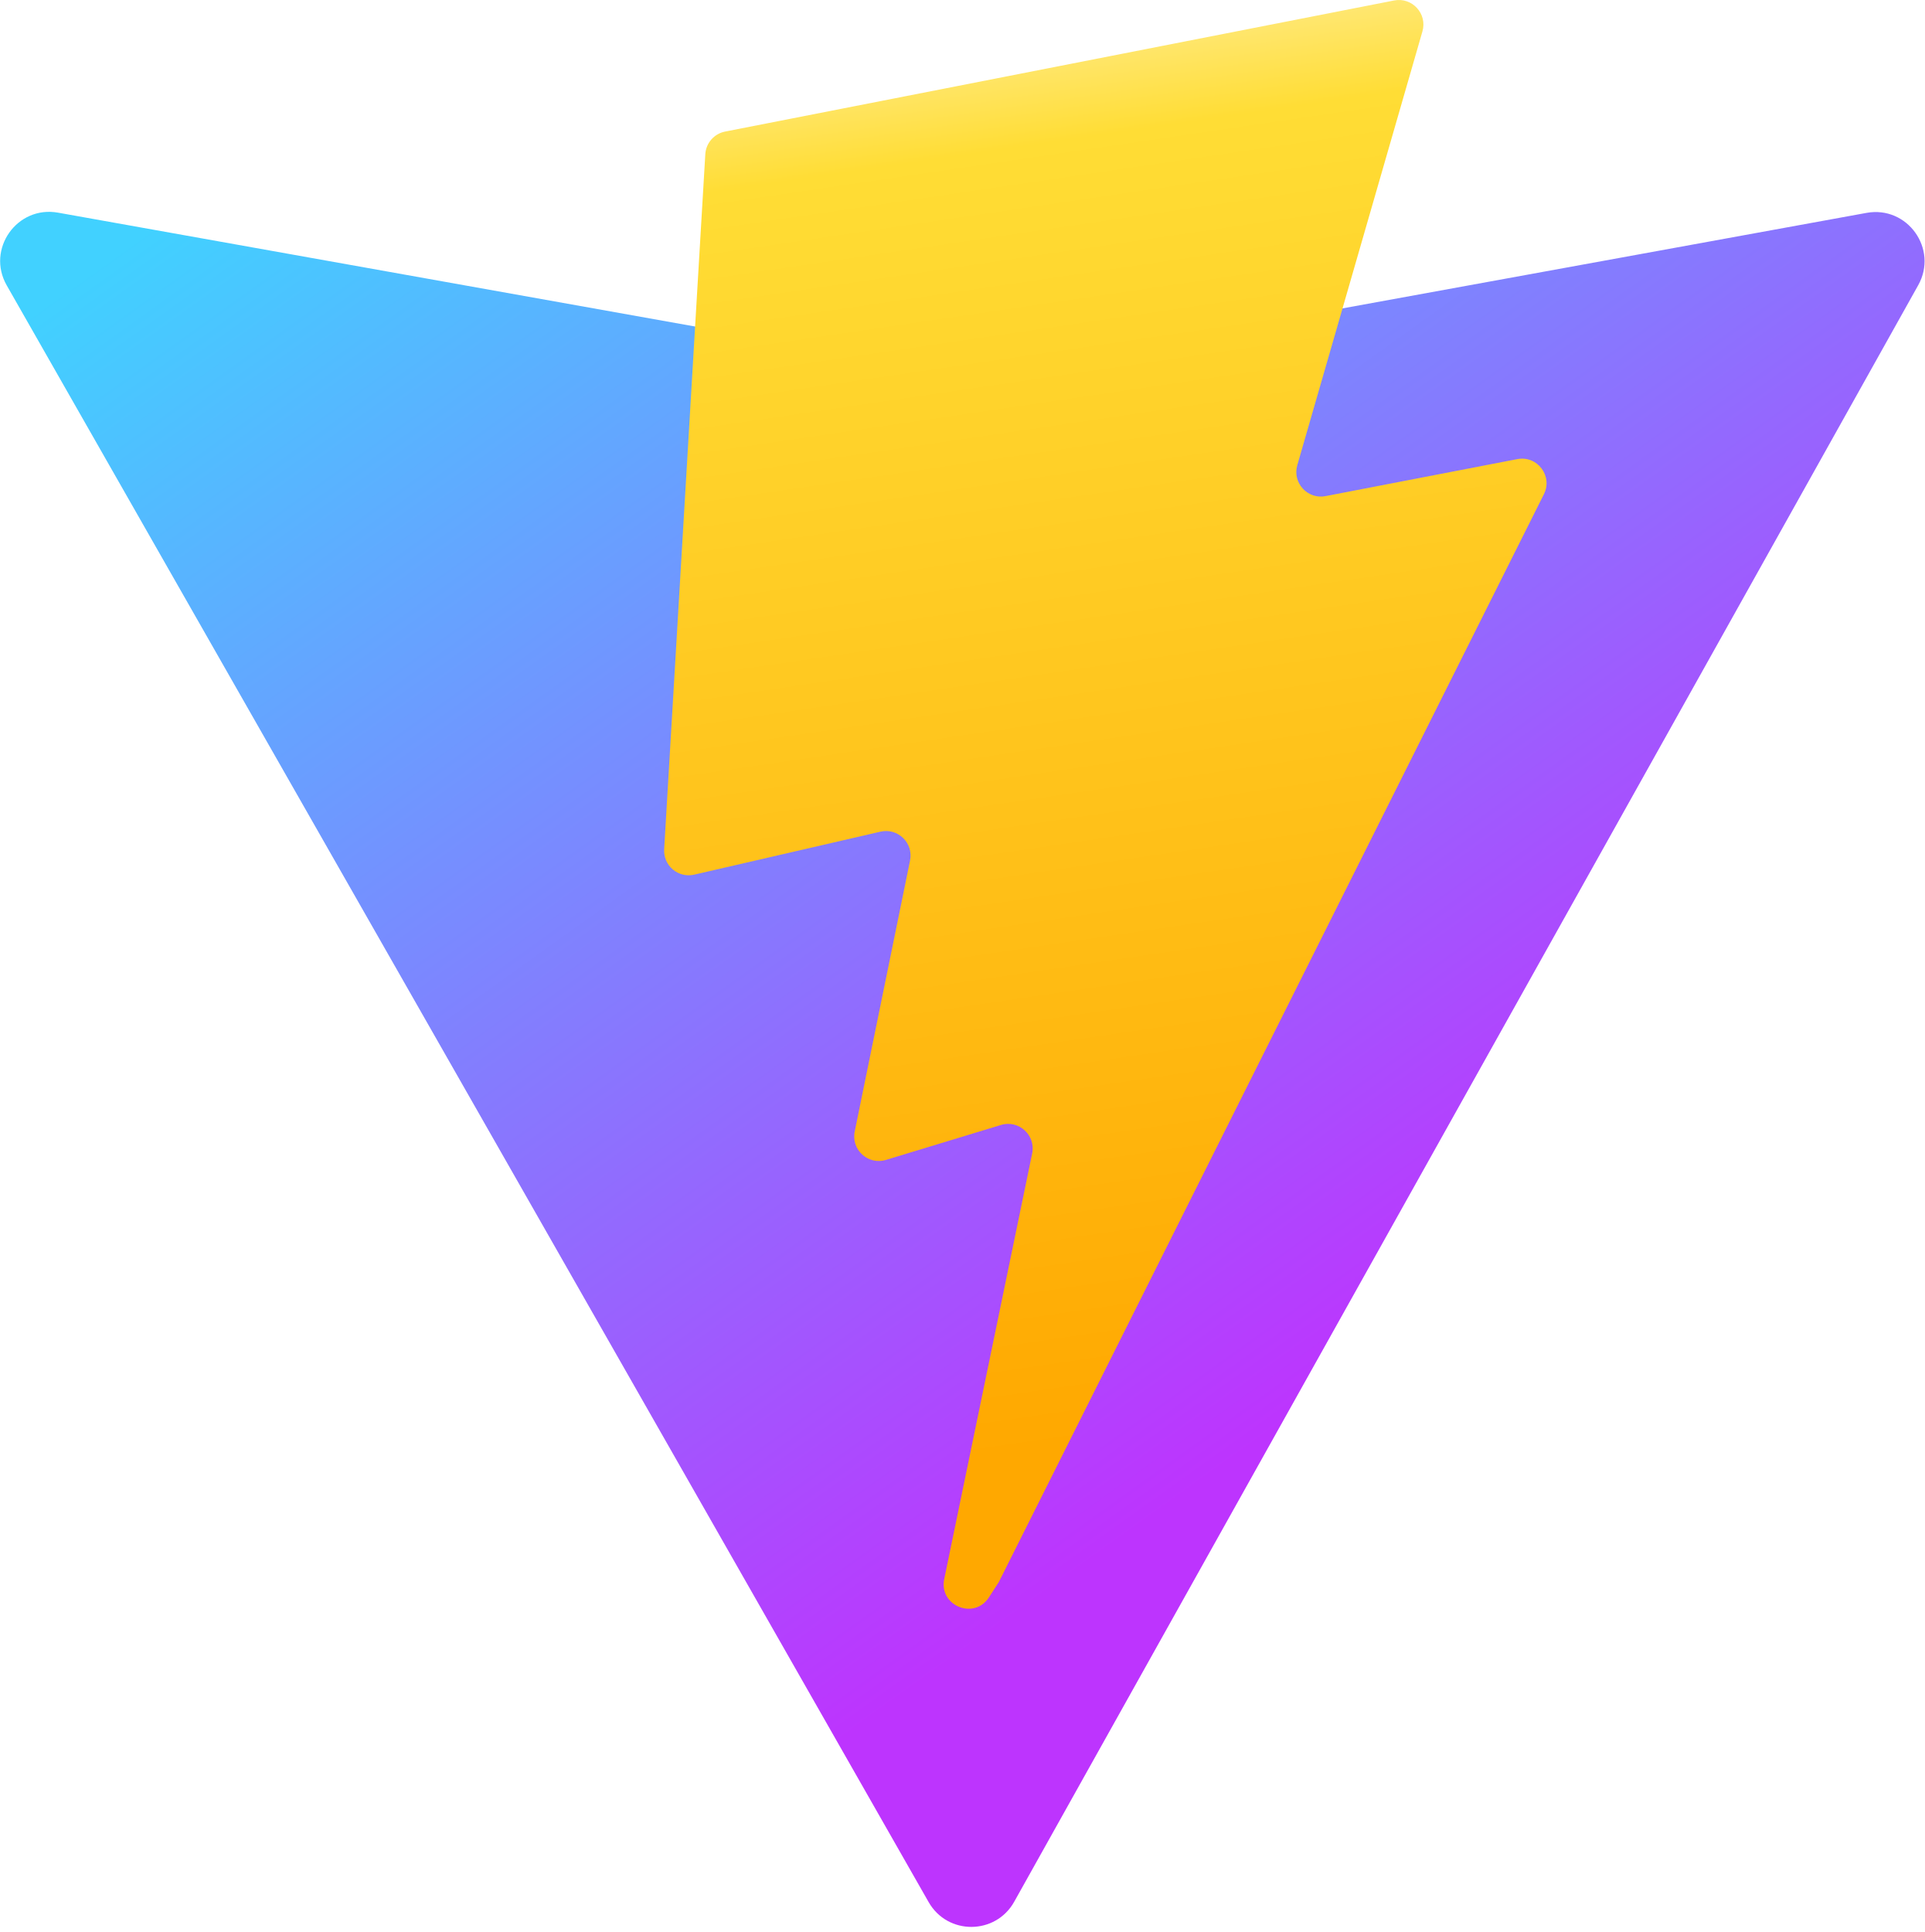
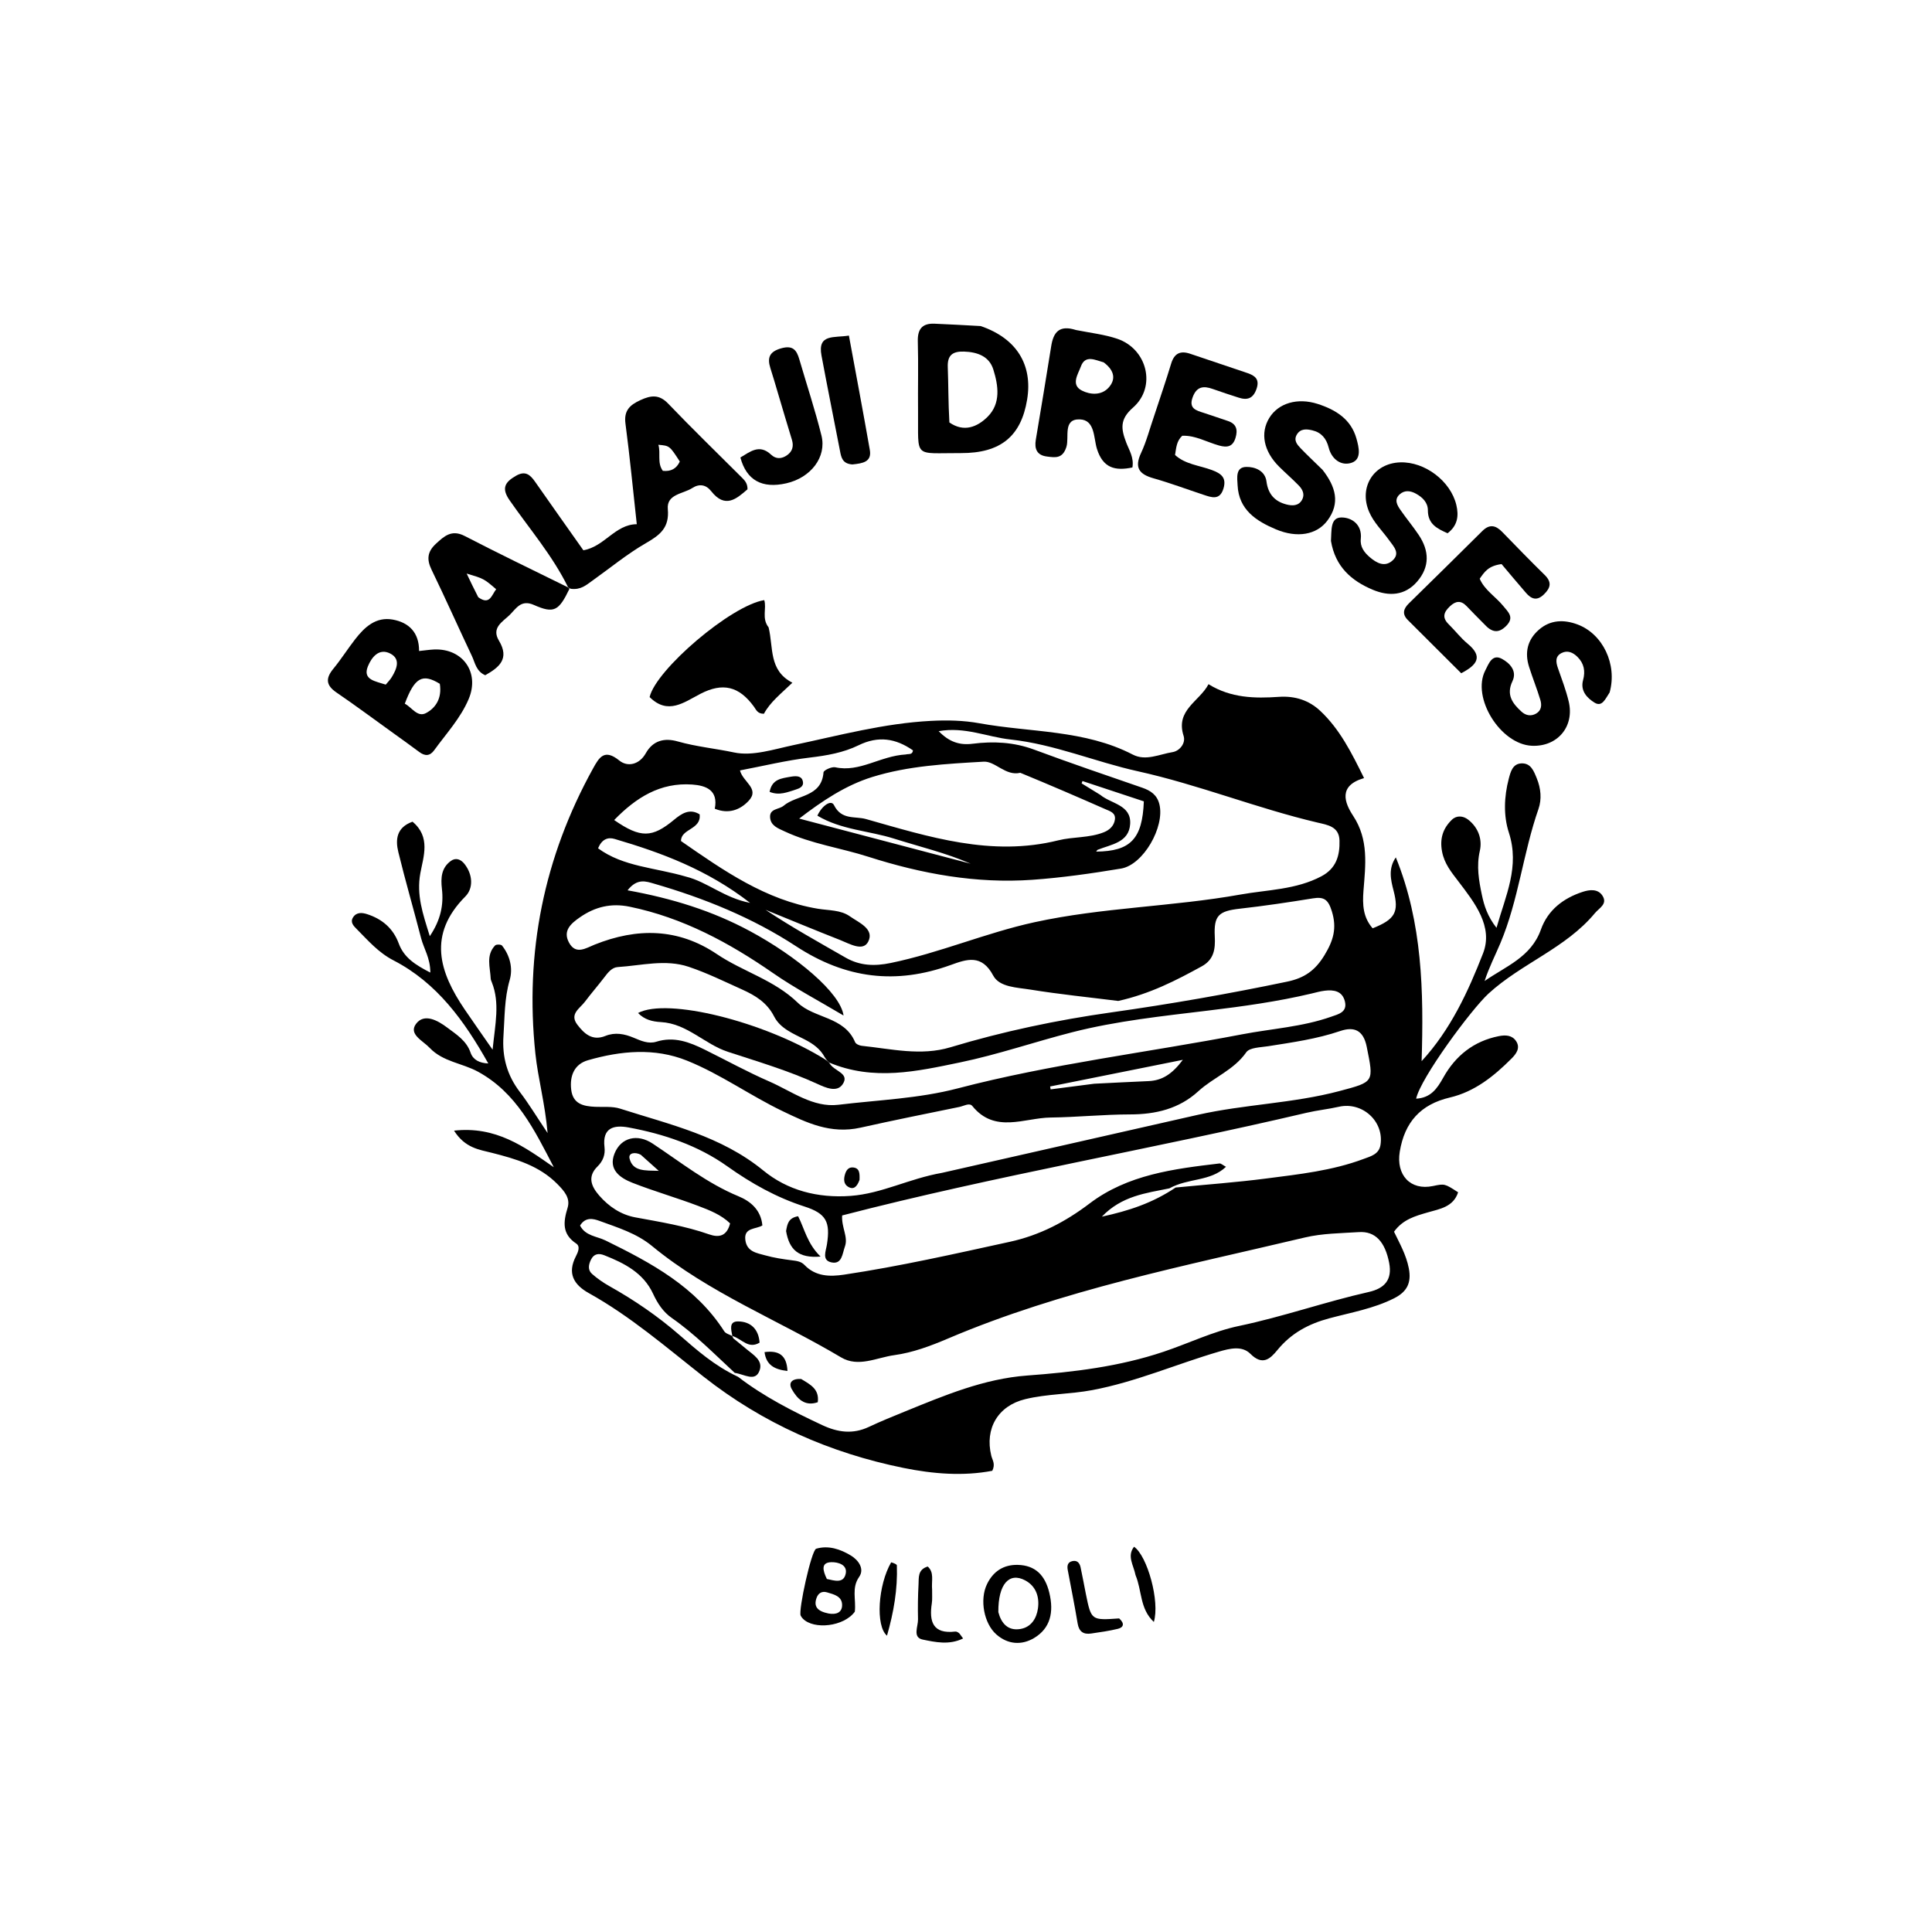
- <svg xmlns="http://www.w3.org/2000/svg" aria-hidden="true" role="img" class="iconify iconify--logos" width="31.88" height="32" preserveAspectRatio="xMidYMid meet" viewBox="0 0 256 257">
-   <defs>
-     <linearGradient id="IconifyId1813088fe1fbc01fb466" x1="-.828%" x2="57.636%" y1="7.652%" y2="78.411%">
-       <stop offset="0%" stop-color="#41D1FF" />
-       <stop offset="100%" stop-color="#BD34FE" />
-     </linearGradient>
-     <linearGradient id="IconifyId1813088fe1fbc01fb467" x1="43.376%" x2="50.316%" y1="2.242%" y2="89.03%">
-       <stop offset="0%" stop-color="#FFEA83" />
-       <stop offset="8.333%" stop-color="#FFDD35" />
-       <stop offset="100%" stop-color="#FFA800" />
-     </linearGradient>
-   </defs>
-   <path fill="url(#IconifyId1813088fe1fbc01fb466)" d="M255.153 37.938L134.897 252.976c-2.483 4.44-8.862 4.466-11.382.048L.875 37.958c-2.746-4.814 1.371-10.646 6.827-9.67l120.385 21.517a6.537 6.537 0 0 0 2.322-.004l117.867-21.483c5.438-.991 9.574 4.796 6.877 9.62Z" />
-   <path fill="url(#IconifyId1813088fe1fbc01fb467)" d="M185.432.063L96.44 17.501a3.268 3.268 0 0 0-2.634 3.014l-5.474 92.456a3.268 3.268 0 0 0 3.997 3.378l24.777-5.718c2.318-.535 4.413 1.507 3.936 3.838l-7.361 36.047c-.495 2.426 1.782 4.5 4.151 3.78l15.304-4.649c2.372-.72 4.652 1.36 4.15 3.788l-11.698 56.621c-.732 3.542 3.979 5.473 5.943 2.437l1.313-2.028l72.516-144.72c1.215-2.423-.88-5.186-3.54-4.672l-25.505 4.922c-2.396.462-4.435-1.77-3.759-4.114l16.646-57.705c.677-2.35-1.37-4.583-3.769-4.113Z" />
+ <svg xmlns="http://www.w3.org/2000/svg" version="1.1" id="Layer_1" x="0px" y="0px" width="100%" viewBox="0 0 496 496" enable-background="new 0 0 496 496" xml:space="preserve">
+   <path fill="#000000" opacity="1" stroke="none" d=" M105.904,210.955   C110.64,214.88 108.687,219.953 107.92,224.145   C106.881,229.82 108.542,234.541 110.342,240.344   C113.136,236.179 113.929,232.316 113.454,228.203   C113.13,225.391 113.292,222.814 115.742,221.03   C117.003,220.112 118.287,220.59 119.242,221.794   C121.406,224.521 121.548,228.053 119.484,230.131   C109.727,239.951 112.732,249.497 119.333,259.205   C121.454,262.325 123.631,265.406 126.463,269.484   C127.13,262.853 128.382,257.525 126.268,252.186   C126.146,251.877 125.995,251.555 125.979,251.232   C125.841,248.318 124.699,245.242 127.112,242.718   C127.402,242.414 128.632,242.44 128.879,242.75   C130.961,245.362 131.716,248.623 130.848,251.62   C129.472,256.369 129.581,261.132 129.254,265.94   C128.884,271.379 130.182,276.043 133.469,280.352   C135.754,283.349 137.709,286.597 140.586,290.887   C139.898,283.085 138.124,276.884 137.45,270.499   C134.708,244.496 139.624,220.141 152.247,197.292   C153.83,194.427 155.166,192.147 158.992,195.248   C161.157,197.003 164.165,196.281 165.79,193.384   C167.668,190.035 170.668,189.404 173.96,190.34   C178.72,191.695 183.681,192.163 188.481,193.182   C193.211,194.186 198.657,192.36 203.686,191.296   C215.394,188.818 226.959,185.689 239.014,185.069   C243.22,184.853 247.358,184.942 251.445,185.683   C264.625,188.074 278.435,187.313 290.826,193.728   C294.144,195.446 297.67,193.629 301.024,193.093   C302.843,192.802 304.468,190.798 303.865,188.925   C301.722,182.262 307.926,180.112 310.261,175.652   C316.026,179.233 322.18,179.324 328.33,178.901   C332.454,178.617 336.024,179.777 338.905,182.465   C343.953,187.174 346.989,193.25 350.192,199.759   C343.535,201.678 345.144,206.04 347.397,209.457   C351.428,215.574 350.562,222.116 350.047,228.611   C349.756,232.285 349.93,235.497 352.396,238.322   C358.175,236.032 359.201,234.161 357.775,228.675   C357.034,225.823 356.367,222.976 358.349,220.116   C365.179,236.921 365.523,254.559 364.971,272.433   C372.415,264.349 376.91,254.578 380.738,244.764   C383.429,237.865 378.569,231.728 374.431,226.302   C372.593,223.893 370.797,221.736 370.21,218.587   C369.591,215.259 370.466,212.637 372.751,210.442   C373.957,209.283 375.639,209.427 376.911,210.417   C379.506,212.436 380.594,215.463 379.916,218.432   C379.016,222.372 379.663,226.052 380.448,229.781   C381.027,232.529 381.874,235.232 384.195,238.202   C386.572,229.82 390.201,222.465 387.365,213.738   C385.957,209.402 386.136,204.522 387.345,199.919   C387.813,198.14 388.334,196.089 390.577,195.984   C393.027,195.869 393.782,197.972 394.547,199.851   C395.593,202.421 395.843,205.189 394.966,207.699   C391.023,218.995 389.855,231.073 385.189,242.147   C383.849,245.326 382.258,248.4 381.142,251.853   C386.542,248.076 393.068,245.752 395.59,238.656   C397.378,233.623 401.364,230.58 406.331,228.961   C408.019,228.411 410.192,228.108 411.381,229.923   C412.798,232.085 410.567,233.095 409.464,234.424   C401.984,243.443 390.62,247.314 382.145,255.084   C377.727,259.134 364.714,276.733 363.56,282.062   C367.302,281.857 368.933,279.513 370.518,276.672   C373.649,271.06 378.315,267.295 384.778,266.009   C386.546,265.657 388.223,265.742 389.251,267.325   C390.391,269.079 389.213,270.601 388.061,271.754   C383.546,276.275 378.604,280.269 372.219,281.765   C364.713,283.523 360.603,288.091 359.358,295.675   C358.376,301.653 362.092,305.7 367.868,304.49   C370.887,303.858 370.887,303.858 374.34,306.097   C373.117,309.875 369.611,310.371 366.554,311.257   C363.33,312.192 360.163,313.052 357.886,316.217   C359.268,319.111 360.993,322.083 361.677,325.581   C362.419,329.37 361.189,331.645 357.933,333.295   C352.672,335.959 346.879,336.947 341.281,338.446   C335.923,339.881 331.483,342.277 327.955,346.584   C326.109,348.838 324.149,350.707 321.008,347.562   C318.867,345.419 315.734,346.182 312.916,347.008   C302.068,350.186 291.667,354.754 280.46,356.873   C274.719,357.959 268.856,357.829 263.193,359.207   C256.224,360.902 252.772,366.732 254.494,373.736   C254.763,374.832 255.614,375.837 254.75,377.593   C247.29,379.021 239.545,378.402 231.928,376.854   C213.046,373.014 195.882,365.426 180.617,353.422   C171.082,345.923 161.859,337.929 151.172,331.983   C147.278,329.816 145.587,326.883 147.859,322.509   C148.384,321.499 149.044,319.998 147.942,319.265   C144.245,316.806 144.605,313.706 145.72,310.072   C146.481,307.591 144.851,305.762 143.115,303.999   C138.45,299.262 132.46,297.536 126.301,295.969   C123.048,295.141 119.412,294.763 116.565,290.267   C127.347,289.071 134.562,294.365 142.175,299.659   C137.184,290.048 132.605,280.545 122.726,275.141   C118.672,272.923 113.701,272.603 110.31,269.014   C108.578,267.181 104.84,265.53 106.792,262.876   C108.892,260.02 112.403,261.998 114.787,263.791   C117.123,265.548 119.751,267.138 120.815,270.257   C121.435,272.076 123.081,272.923 125.357,273.021   C119.236,262.109 112.209,252.328 101.018,246.553   C97.14,244.551 94.503,241.46 91.587,238.527   C90.765,237.701 89.829,236.766 90.655,235.492   C91.543,234.123 92.998,234.284 94.268,234.696   C98.108,235.941 100.934,238.327 102.373,242.223   C103.723,245.879 106.663,247.73 110.478,249.687   C110.479,245.946 108.8,243.537 108.113,240.874   C106.208,233.491 104.071,226.167 102.265,218.761   C101.483,215.559 101.781,212.419 105.904,210.955  M212.787,272.754   C212.539,272.512 212.29,272.271 211.733,271.422   C210.585,269.265 208.712,267.949 206.595,266.861   C203.635,265.342 200.314,264.048 198.736,260.952   C196.922,257.395 193.912,255.561 190.559,254.051   C186.014,252.004 181.512,249.782 176.801,248.203   C170.824,246.2 164.666,247.888 158.599,248.271   C157.076,248.367 156.06,249.703 155.126,250.93   C153.514,253.048 151.753,255.053 150.156,257.182   C148.862,258.908 146.123,260.322 148.222,263.069   C149.996,265.391 152.066,267.31 155.428,265.952   C157.899,264.954 160.314,265.42 162.699,266.422   C164.543,267.197 166.477,268.075 168.492,267.44   C173.028,266.011 177.009,267.538 180.944,269.483   C186.463,272.211 191.869,275.19 197.504,277.648   C203.242,280.15 208.722,284.417 215.245,283.628   C225.463,282.39 235.84,282.044 245.856,279.425   C269.877,273.144 294.524,270.207 318.846,265.547   C326.502,264.08 334.369,263.633 341.787,261.008   C343.606,260.365 345.973,259.861 345.266,257.061   C344.595,254.402 342.42,254.064 340.105,254.342   C338.957,254.48 337.83,254.803 336.701,255.071   C327.961,257.146 319.098,258.362 310.18,259.442   C298.488,260.859 286.662,262.1 275.298,265   C265.675,267.455 256.199,270.739 246.452,272.756   C235.439,275.036 224.288,277.603 212.787,272.754  M301.832,304.87   C309.604,304.113 317.402,303.551 325.142,302.548   C333.543,301.46 342.013,300.549 350.037,297.549   C351.871,296.864 354.023,296.358 354.409,293.947   C355.382,287.877 349.735,282.768 343.723,284.139   C340.978,284.764 338.152,285.041 335.413,285.686   C295.727,295.02 255.476,301.86 216.202,312.041   C216.004,315.214 217.826,317.538 216.899,320.068   C216.256,321.821 216.196,324.676 213.45,324.089   C210.929,323.551 212.03,321.222 212.302,319.467   C213.196,313.688 212.129,311.553 206.537,309.749   C199.312,307.416 192.897,303.818 186.717,299.423   C179.175,294.059 170.454,291.131 161.375,289.451   C157.544,288.742 154.603,289.554 155.191,294.495   C155.421,296.435 154.82,298.068 153.401,299.462   C150.732,302.083 151.804,304.603 153.836,306.933   C156.311,309.77 159.404,311.847 163.091,312.53   C169.472,313.71 175.873,314.73 182.024,316.888   C184.614,317.797 186.591,317.358 187.439,314.084   C185.151,311.857 182.174,310.702 179.282,309.604   C173.687,307.478 167.907,305.836 162.34,303.648   C159.158,302.398 156.118,300.255 157.764,296.149   C159.432,291.986 163.652,291.013 167.534,293.579   C174.739,298.341 181.488,303.772 189.611,307.126   C192.542,308.337 195.359,310.53 195.724,314.605   C194.063,315.64 190.931,315.072 191.351,318.342   C191.742,321.389 194.317,321.686 196.483,322.294   C198.713,322.919 201.035,323.268 203.339,323.56   C204.535,323.711 205.668,323.848 206.526,324.744   C209.392,327.734 213.012,327.791 216.693,327.24   C231.002,325.098 245.1,321.898 259.227,318.812   C266.899,317.136 273.493,313.699 279.721,308.975   C289.508,301.551 301.329,300.08 313.08,298.693   C313.453,298.649 313.884,299.09 314.748,299.55   C310.707,303.391 305.092,302.381 300.204,305.09   C294.224,306.314 288.012,306.994 282.875,312.354   C289.906,310.817 295.848,308.866 301.832,304.87  M188.636,352.46   C183.387,347.603 178.377,342.479 172.472,338.366   C170.247,336.816 168.812,334.627 167.657,332.133   C165.177,326.782 160.293,324.291 155.126,322.256   C153.735,321.708 152.496,321.848 151.742,323.349   C151.1,324.627 150.841,326.028 151.986,327.042   C153.338,328.239 154.858,329.295 156.436,330.18   C162.839,333.771 168.83,337.864 174.405,342.705   C178.887,346.598 183.408,350.628 189.487,353.47   C196.126,358.576 203.528,362.325 211.079,365.862   C215.099,367.744 218.945,368.265 223.059,366.33   C226.071,364.913 229.162,363.659 232.247,362.402   C242.423,358.258 252.596,353.958 263.706,353.138   C275.605,352.26 287.381,350.848 298.742,347.027   C305.213,344.851 311.48,341.792 318.105,340.406   C329.371,338.048 340.21,334.217 351.404,331.688   C355.445,330.775 357.49,328.579 356.634,324.192   C355.58,318.795 353.072,316.044 348.862,316.316   C344.218,316.615 339.463,316.636 334.975,317.702   C304.082,325.036 272.822,331.121 243.393,343.634   C238.938,345.529 234.38,347.249 229.592,347.905   C225.075,348.524 220.372,351.12 215.934,348.481   C199.785,338.882 182.053,331.963 167.377,319.876   C163.424,316.62 158.602,315.164 153.933,313.449   C152.336,312.863 150.323,312.357 148.918,314.629   C150.275,317.318 153.228,317.37 155.503,318.487   C167.195,324.225 178.595,330.327 185.931,341.777   C186.321,342.386 187.311,342.612 188,342.998   C188,342.998 187.983,342.976 188.257,343.587   C189.39,344.512 190.537,345.422 191.654,346.367   C193.384,347.831 195.925,349.225 195.015,351.82   C193.932,354.91 191.063,352.772 188.636,352.46  M232.548,193.693   C233.238,193.488 234.261,193.855 234.386,192.641   C229.955,189.555 225.501,188.844 220.399,191.341   C216.539,193.231 212.254,193.979 207.89,194.492   C201.887,195.198 195.972,196.649 189.971,197.79   C190.732,200.788 195.107,202.456 192.222,205.573   C190.048,207.922 187.031,209.078 183.505,207.621   C184.462,202.786 181.146,201.658 177.706,201.414   C169.488,200.832 163.268,204.775 157.675,210.529   C164.469,215.231 167.44,215.112 173.052,210.46   C174.967,208.873 177.033,207.465 179.618,209.067   C180.106,213.017 174.779,212.71 174.834,215.922   C185.793,223.524 196.581,231.083 209.993,233.302   C212.768,233.761 215.818,233.576 218.174,235.24   C220.453,236.85 224.525,238.459 222.912,241.72   C221.589,244.397 218.104,242.28 215.718,241.343   C209.299,238.824 202.93,236.175 196.542,233.577   C203.23,238.034 210.187,241.888 217.084,245.846   C220.779,247.966 224.538,248.078 228.643,247.232   C241.223,244.64 253.065,239.494 265.593,236.76   C283.014,232.959 300.924,232.788 318.434,229.658   C325.431,228.408 332.7,228.426 339.235,224.971   C343.065,222.946 343.993,219.641 343.888,215.779   C343.789,212.176 340.794,211.777 338.265,211.183   C322.67,207.518 307.806,201.475 292.054,197.991   C281.218,195.595 270.701,191.07 259.427,189.851   C253.433,189.203 247.653,186.504 240.986,187.712   C243.657,190.45 246.289,191.376 249.727,190.938   C255.037,190.263 260.301,190.52 265.474,192.442   C274.666,195.858 283.952,199.024 293.225,202.22   C295.421,202.977 297.051,204.072 297.647,206.472   C299.085,212.257 293.536,222.036 287.796,222.988   C280.269,224.237 272.682,225.325 265.077,225.866   C250.646,226.893 236.631,224.34 222.912,219.95   C215.791,217.671 208.288,216.652 201.445,213.447   C199.782,212.668 197.854,212.009 197.704,209.854   C197.544,207.547 199.995,207.856 201.17,206.863   C204.548,204.007 210.914,204.745 211.42,198.283   C211.462,197.743 213.523,196.785 214.437,196.983   C220.738,198.354 225.928,194.07 232.548,193.693  M241.846,301.102   C263.738,296.135 285.627,291.156 307.523,286.206   C319.528,283.492 331.948,283.277 343.887,280.103   C352.844,277.721 352.709,277.866 350.877,268.737   C350.018,264.462 347.64,263.48 344.065,264.695   C338.035,266.745 331.794,267.608 325.557,268.595   C323.61,268.903 320.816,268.915 319.959,270.144   C316.757,274.735 311.539,276.586 307.643,280.155   C302.702,284.68 296.682,286.097 290.124,286.102   C283.306,286.108 276.478,286.823 269.697,286.902   C263.021,286.981 255.412,291.09 249.626,283.945   C248.885,283.03 247.415,283.955 246.292,284.184   C237.825,285.914 229.328,287.625 220.922,289.501   C213.193,291.226 207.038,288.189 201.056,285.331   C192.695,281.338 185.041,275.787 176.385,272.302   C168.029,268.938 159.387,269.769 150.947,272.192   C147.464,273.192 146.229,276.161 146.641,279.721   C147.07,283.421 149.754,284.01 152.779,284.151   C154.925,284.251 157.208,283.98 159.191,284.616   C171.953,288.712 185.091,291.604 195.989,300.522   C202.13,305.547 209.83,307.649 218.389,307.019   C226.411,306.428 233.356,302.589 241.846,301.102  M287.081,256.972   C279.558,256.027 272.005,255.268 264.526,254.056   C261.145,253.508 256.59,253.473 254.988,250.459   C252.031,244.898 248.183,246.255 244.123,247.726   C230.015,252.837 217.148,251.29 204.345,242.912   C193.237,235.643 180.804,230.588 167.957,226.873   C165.867,226.268 163.607,225.389 161.112,228.569   C172.573,230.643 182.877,233.838 192.562,239.058   C204.432,245.456 215.756,254.85 216.565,260.714   C210.214,256.926 204.113,253.735 198.498,249.843   C187.175,241.996 175.289,235.589 161.651,232.778   C156.907,231.8 152.771,232.799 148.894,235.489   C146.579,237.095 144.408,238.939 146.097,242.023   C147.84,245.207 150.439,243.402 152.647,242.518   C163.536,238.156 174.07,238.229 184.058,244.957   C190.746,249.461 198.742,251.554 204.807,257.424   C209.01,261.492 216.753,260.932 219.531,267.554   C219.73,268.028 220.618,268.423 221.224,268.486   C228.803,269.274 236.409,271.156 243.994,268.868   C257.533,264.784 271.353,261.877 285.307,259.909   C300.459,257.771 315.488,255.143 330.459,252.015   C334.875,251.092 337.638,249.155 340.018,245.249   C342.327,241.46 343.271,238.279 341.91,233.908   C340.991,230.956 339.924,230.171 337.071,230.634   C330.847,231.644 324.603,232.577 318.338,233.281   C312.868,233.897 311.591,235.007 311.87,240.441   C312.034,243.644 311.676,246.355 308.518,248.089   C301.941,251.7 295.305,255.137 287.081,256.972  M261.935,198.396   C258.165,199.306 255.499,195.372 252.544,195.544   C242.95,196.102 233.227,196.596 223.957,199.471   C217.083,201.603 211.102,205.614 205.176,210.156   C219.853,214.017 234.531,217.878 249.208,221.739   C242.83,218.958 236.113,217.384 229.555,215.308   C223.079,213.258 215.963,213.066 209.849,209.409   C210.957,206.915 213.356,205.179 214.107,206.695   C216.043,210.606 219.542,209.489 222.313,210.273   C238.446,214.838 254.523,220.017 271.693,215.737   C275.521,214.783 279.653,215.166 283.413,213.655   C284.87,213.069 286.005,212.007 286.229,210.399   C286.473,208.65 284.937,208.248 283.754,207.727   C276.753,204.648 269.734,201.606 261.935,198.396  M176.148,225.064   C181.575,226.408 185.898,230.511 192.575,231.796   C181.569,223.264 169.852,218.923 157.778,215.376   C156.057,214.871 154.509,215.439 153.54,217.785   C160.045,222.55 168.06,222.69 176.148,225.064  M282.49,204.074   C285.254,206.38 290.447,206.602 290.146,211.529   C289.854,216.32 285.27,216.773 281.806,218.161   C281.664,218.218 281.583,218.429 281.422,218.633   C290.229,218.554 293.294,215.376 293.656,205.73   C288.467,204.013 283.183,202.264 277.9,200.516   C277.829,200.716 277.757,200.917 277.686,201.117   C279.088,201.981 280.49,202.845 282.49,204.074  M280.91,278.224   C285.549,277.998 290.186,277.749 294.825,277.553   C298.326,277.405 300.886,275.805 303.673,272.089   C291.517,274.53 280.557,276.73 269.598,278.93   C269.642,279.177 269.686,279.423 269.73,279.67   C273.161,279.22 276.592,278.77 280.91,278.224  M164.503,296.455   C163.121,295.712 161.24,295.926 161.629,297.451   C162.475,300.767 165.551,300.488 169.124,300.589   C167.323,298.976 166.14,297.917 164.503,296.455  z" />
+   <path fill="#000000" opacity="1" stroke="none" d=" M145.824,150.737   C141.84,142.618 135.932,135.783 130.82,128.423   C128.664,125.319 129.649,123.768 132.472,122.145   C134.87,120.767 136.113,121.874 137.389,123.702   C141.473,129.559 145.611,135.379 149.769,141.271   C155.213,140.331 157.922,134.611 163.48,134.579   C162.521,125.871 161.7,117.284 160.573,108.737   C160.129,105.371 161.733,103.95 164.418,102.719   C167.087,101.495 169.195,101.171 171.542,103.622   C177.758,110.116 184.223,116.37 190.581,122.727   C191.291,123.437 191.935,124.208 191.903,125.617   C189.023,128.14 186.128,130.609 182.592,126.109   C181.258,124.411 179.536,124.126 177.736,125.289   C175.37,126.819 171.1,126.836 171.448,130.703   C171.874,135.448 169.495,137.326 165.866,139.414   C160.985,142.223 156.588,145.873 151.975,149.15   C150.492,150.203 149.099,151.483 146.573,151.163   C146.074,151.015 145.824,150.737 145.824,150.737  M169.023,114.191   C169.681,116.349 168.648,118.818 170.174,120.881   C172.265,121.099 173.684,120.311 174.525,118.487   C171.908,114.437 171.908,114.437 169.023,114.191  z" />
+   <path fill="#000000" opacity="1" stroke="none" d=" M100.882,188.15   C95.87,184.552 91.21,181.069 86.405,177.8   C83.681,175.948 83.54,174.164 85.569,171.7   C87.571,169.268 89.26,166.581 91.196,164.092   C93.622,160.974 96.509,158.299 100.811,159.061   C104.981,159.8 107.621,162.399 107.587,167.133   C109.202,166.965 110.318,166.79 111.44,166.742   C118.783,166.428 123.203,172.608 120.334,179.433   C118.255,184.375 114.569,188.324 111.458,192.62   C110.346,194.156 109.072,194.135 107.621,193.046   C105.496,191.451 103.325,189.916 100.882,188.15  M112.911,175.55   C108.456,172.83 106.452,173.907 103.923,180.657   C105.696,181.555 107.15,184.231 109.348,183.079   C111.787,181.801 113.52,179.323 112.911,175.55  M99.034,175.761   C99.555,175.12 100.156,174.529 100.581,173.83   C101.867,171.721 102.919,169.187 100.184,167.781   C97.245,166.271 95.347,168.85 94.445,171.077   C93.037,174.555 96.42,174.888 99.034,175.761  z" />
+   <path fill="#000000" opacity="1" stroke="none" d=" M276.237,84.726   C280.053,85.482 283.57,85.869 286.843,86.978   C294.53,89.582 296.963,99.318 290.87,104.646   C287.388,107.692 287.826,110.166 289.137,113.619   C289.877,115.568 291.163,117.469 290.722,120.014   C286.322,120.931 283.162,120.22 281.604,115.201   C280.747,112.441 281.147,107.814 277.238,107.67   C272.778,107.505 274.567,112.253 273.77,114.753   C272.796,117.811 270.907,117.475 268.754,117.199   C266.197,116.873 265.531,115.237 265.921,112.899   C267.258,104.886 268.609,96.877 269.878,88.854   C270.437,85.318 271.929,83.342 276.237,84.726  M283.351,93.031   C281.197,92.447 278.603,90.988 277.485,94.104   C276.805,95.997 274.83,98.779 277.744,100.266   C279.861,101.346 282.79,101.6 284.67,99.453   C286.411,97.465 286.247,95.201 283.351,93.031  z" />
+   <path fill="#000000" opacity="1" stroke="none" d=" M251.766,83.708   C260.998,86.857 265.162,93.663 263.695,102.574   C262.142,112.009 256.893,116.353 246.711,116.322   C234.315,116.284 235.814,117.842 235.69,105.584   C235.629,99.606 235.796,93.623 235.629,87.649   C235.54,84.463 236.782,82.97 239.931,83.103   C243.739,83.265 247.545,83.473 251.766,83.708  M243.735,108.457   C247.443,111.038 250.878,109.641 253.526,107.018   C257,103.577 256.302,98.988 255.012,94.853   C253.963,91.489 250.958,90.373 247.493,90.262   C244.569,90.169 243.199,91.177 243.32,94.259   C243.495,98.726 243.437,103.204 243.735,108.457  z" />
+   <path fill="#000000" opacity="1" stroke="none" d=" M146.202,151.151   C143.446,156.887 142.219,157.585 137.044,155.298   C133.732,153.833 132.497,156.269 130.829,157.891   C129.026,159.643 126.097,161.155 128.088,164.466   C130.916,169.168 128.096,171.357 124.574,173.353   C122.23,172.336 121.972,170.151 121.15,168.415   C117.66,161.047 114.351,153.591 110.791,146.258   C109.502,143.603 109.72,141.637 111.899,139.615   C114.076,137.596 115.978,135.888 119.293,137.601   C127.867,142.033 136.557,146.239 145.512,150.636   C145.824,150.737 146.074,151.015 146.202,151.151  M122.781,153.323   C125.731,155.466 126.198,152.809 127.378,151.273   C124.22,148.563 124.22,148.563 119.804,147.249   C120.752,149.242 121.595,151.014 122.781,153.323  z" />
+   <path fill="#000000" opacity="1" stroke="none" d=" M197.321,161.062   C198.602,166.311 197.304,172.098 203.427,175.274   C200.484,178.098 197.68,180.303 196.123,183.241   C194.457,183.261 194.136,182.217 193.564,181.429   C189.751,176.182 185.567,175.149 179.813,178.128   C175.572,180.324 171.463,183.619 166.775,178.958   C168.398,171.92 187.644,155.452 196.207,154.066   C196.868,156.21 195.484,158.732 197.321,161.062  z" />
+   <path fill="#000000" opacity="1" stroke="none" d=" M341.696,138.871   C341.88,136.199 341.474,132.881 344.345,132.849   C346.985,132.819 349.749,134.633 349.356,138.357   C349.139,140.411 350.264,141.858 351.688,143.073   C353.422,144.554 355.501,145.688 357.493,143.905   C359.587,142.031 357.755,140.264 356.634,138.697   C354.898,136.271 352.685,134.194 351.484,131.38   C348.796,125.082 352.658,118.926 359.468,118.702   C365.798,118.493 372.429,123.504 373.886,129.654   C374.536,132.397 374.245,134.908 371.637,136.902   C368.993,135.725 366.572,134.573 366.578,131.013   C366.582,129.014 365.196,127.665 363.53,126.747   C362.152,125.987 360.639,125.747 359.344,126.91   C357.841,128.261 358.681,129.681 359.539,130.921   C361.051,133.107 362.768,135.152 364.243,137.361   C366.944,141.404 367.1,145.515 363.827,149.304   C360.66,152.97 356.547,153.135 352.423,151.404   C346.981,149.12 342.798,145.514 341.696,138.871  z" />
+   <path fill="#000000" opacity="1" stroke="none" d=" M339.539,120.621   C342.9,124.934 344.142,129.162 340.777,133.659   C338.057,137.295 333.041,138.201 327.571,135.899   C322.5,133.765 318.034,130.872 317.726,124.585   C317.634,122.717 317.143,119.944 319.922,119.874   C322.093,119.819 324.774,120.79 325.138,123.595   C325.563,126.873 327.279,128.749 330.304,129.518   C331.77,129.89 333.389,129.919 334.278,128.311   C335.033,126.945 334.423,125.67 333.466,124.681   C331.849,123.011 330.082,121.487 328.429,119.851   C324.413,115.874 323.476,111.174 325.877,107.271   C328.198,103.498 333.102,102.028 338.288,103.699   C342.897,105.183 346.84,107.597 348.241,112.603   C348.853,114.789 349.636,117.894 347.024,118.796   C344.353,119.719 341.866,117.914 341.109,114.909   C340.515,112.554 339.215,111.024 336.915,110.479   C335.46,110.133 333.858,109.975 332.917,111.596   C332.06,113.071 333.033,114.169 333.943,115.118   C335.669,116.916 337.502,118.611 339.539,120.621  z" />
+   <path fill="#000000" opacity="1" stroke="none" d=" M413.242,177.766   C412.139,179.412 411.32,181.598 409.367,180.391   C407.455,179.209 405.665,177.363 406.42,174.609   C407.05,172.311 406.676,170.317 404.975,168.635   C403.83,167.502 402.422,166.874 400.899,167.649   C399.206,168.512 399.43,169.99 399.974,171.546   C400.962,174.37 402.034,177.185 402.731,180.085   C404.279,186.532 399.834,191.769 393.255,191.46   C385.178,191.08 377.717,179.05 381.328,172.095   C382.18,170.454 383.061,167.771 385.597,169.151   C387.526,170.201 389.569,172.199 388.286,174.892   C386.626,178.377 388.314,180.616 390.633,182.719   C391.677,183.666 393.008,183.963 394.34,183.211   C395.771,182.404 395.841,180.987 395.452,179.695   C394.587,176.83 393.46,174.046 392.555,171.192   C391.389,167.519 392.134,164.242 395.076,161.673   C398.028,159.095 401.512,159.024 404.954,160.3   C411.474,162.715 415.245,170.542 413.242,177.766  z" />
+   <path fill="#000000" opacity="1" stroke="none" d=" M380.993,160.179   C379.326,158.496 377.918,157.079 376.541,155.632   C375.094,154.11 373.762,154.226 372.256,155.641   C370.655,157.144 370.155,158.534 371.911,160.259   C373.572,161.892 375.003,163.787 376.788,165.262   C380.785,168.567 379.261,170.683 375.134,172.842   C370.58,168.301 366.012,163.743 361.441,159.188   C359.905,157.657 360.285,156.296 361.703,154.906   C368.004,148.733 374.296,142.551 380.551,136.331   C382.408,134.484 383.988,134.84 385.659,136.561   C389.253,140.263 392.847,143.968 396.534,147.578   C398.416,149.42 398.149,150.867 396.367,152.599   C394.536,154.377 393.119,153.768 391.75,152.191   C389.463,149.556 387.233,146.87 385.495,144.816   C382.025,145.284 381.092,146.867 379.883,148.574   C381.134,151.509 383.977,153.175 385.922,155.567   C387.179,157.114 388.843,158.474 386.735,160.637   C384.747,162.678 383.016,162.431 380.993,160.179  z" />
+   <path fill="#000000" opacity="1" stroke="none" d=" M296.389,106.519   C297.92,101.877 299.37,97.625 300.676,93.33   C301.48,90.685 303.053,89.966 305.585,90.83   C310.467,92.498 315.37,94.105 320.251,95.775   C322.153,96.426 323.44,97.329 322.593,99.813   C321.739,102.318 320.234,102.811 317.98,102.08   C315.764,101.362 313.545,100.646 311.351,99.861   C308.976,99.012 307.211,99.214 306.2,101.961   C305.12,104.898 307.079,105.365 309.057,106.002   C311.115,106.664 313.152,107.393 315.206,108.069   C317.432,108.802 317.819,110.324 317.198,112.393   C316.509,114.689 315.086,114.971 312.957,114.374   C309.805,113.489 306.855,111.735 303.516,111.869   C302.054,113.226 301.978,114.904 301.67,116.809   C304.299,119.221 307.927,119.483 311.114,120.67   C313.457,121.543 314.929,122.58 314.114,125.363   C313.183,128.541 311.052,127.712 308.939,127.012   C304.673,125.598 300.455,124.019 296.136,122.794   C292.457,121.751 291.174,120.075 292.942,116.299   C294.345,113.304 295.168,110.037 296.389,106.519  z" />
+   <path fill="#000000" opacity="1" stroke="none" d=" M199.764,101.079   C199.049,98.626 198.428,96.56 197.778,94.504   C196.927,91.811 197.546,90.265 200.585,89.416   C203.536,88.592 204.512,89.852 205.204,92.23   C207.104,98.759 209.254,105.225 210.892,111.818   C212.267,117.358 208.152,122.64 201.885,124.075   C195.66,125.5 191.643,123.31 190.078,117.453   C192.582,115.994 194.943,113.884 197.971,116.735   C199.229,117.919 200.692,117.835 202.073,116.857   C203.472,115.866 203.798,114.511 203.308,112.903   C202.147,109.094 200.999,105.281 199.764,101.079  z" />
+   <path fill="#000000" opacity="1" stroke="none" d=" M218.83,119.237   C216.22,119.056 215.962,117.378 215.638,115.697   C214.065,107.549 212.412,99.416 210.897,91.257   C209.858,85.663 214.1,86.781 217.939,86.156   C219.76,96.056 221.601,105.772 223.308,115.512   C223.851,118.609 221.481,118.961 218.83,119.237  z" />
+   <path fill="#000000" opacity="1" stroke="none" d=" M219.456,413.766   C216.654,417.609 208.965,418.449 206.123,415.565   C205.896,415.334 205.692,415.057 205.553,414.765   C204.929,413.461 208.314,397.959 209.542,397.6   C212.728,396.667 215.766,397.729 218.463,399.36   C220.406,400.536 221.991,402.794 220.577,404.821   C218.567,407.703 219.816,410.555 219.456,413.766  M212.726,414.234   C214.614,414.575 216.248,414.05 216.191,411.96   C216.131,409.787 214.063,409.318 212.325,408.802   C210.961,408.396 210.042,409.061 209.624,410.253   C208.843,412.475 209.887,413.664 212.726,414.234  M212.279,405.368   C214.168,405.767 216.579,406.628 217.123,403.989   C217.59,401.726 215.18,401.027 213.472,401.059   C210.727,401.109 211.193,403.112 212.279,405.368  z" />
+   <path fill="#000000" opacity="1" stroke="none" d=" M269.384,408.887   C270.613,413.921 269.644,418.049 265.467,420.536   C262.318,422.41 258.763,422.23 255.78,419.595   C252.623,416.808 251.456,410.726 253.385,406.709   C254.954,403.441 257.624,401.659 261.303,401.751   C265.713,401.863 268.277,404.307 269.384,408.887  M256.303,413.88   C257.059,416.778 258.776,418.718 261.918,418.216   C264.68,417.775 266.106,415.554 266.471,412.942   C266.887,409.964 265.972,407.216 263.208,405.737   C259.114,403.548 256.245,406.625 256.303,413.88  z" />
+   <path fill="#000000" opacity="1" stroke="none" d=" M287.318,415.495   C288.801,416.808 288.448,417.812 286.991,418.167   C284.738,418.715 282.426,419.033 280.127,419.371   C278.17,419.659 277.014,418.915 276.663,416.801   C275.902,412.215 274.984,407.655 274.125,403.086   C273.921,401.997 274.059,401.057 275.322,400.781   C276.577,400.506 277.184,401.303 277.415,402.365   C277.909,404.632 278.307,406.92 278.769,409.195   C280.152,416.002 280.156,416.001 287.318,415.495  z" />
+   <path fill="#000000" opacity="1" stroke="none" d=" M239.3,408.128   C239.279,409.597 239.378,410.614 239.228,411.593   C238.506,416.305 239.465,419.553 245.251,418.87   C245.539,418.836 245.902,419.033 246.157,419.222   C246.401,419.403 246.55,419.713 247.251,420.642   C243.668,422.392 240.086,421.581 236.892,420.927   C234.213,420.38 235.722,417.561 235.681,415.728   C235.614,412.732 235.65,409.727 235.816,406.735   C235.911,405.031 235.561,402.958 238.173,402.172   C239.904,403.715 239.093,405.815 239.3,408.128  z" />
+   <path fill="#000000" opacity="1" stroke="none" d=" M291.527,404.386   C291,401.746 289.275,399.513 291.14,397.092   C294.556,399.439 297.82,411.166 296.222,416.404   C292.589,413.014 293.203,408.406 291.527,404.386  z" />
+   <path fill="#000000" opacity="1" stroke="none" d=" M228.789,401.092   C229.546,401.317 230.242,401.593 230.252,401.893   C230.465,407.971 229.458,413.853 227.716,419.93   C224.732,417.443 225.414,406.9 228.789,401.092  z" />
+   <path fill="#000000" opacity="1" stroke="none" d=" M212.962,272.947   C214.057,275.043 218.291,275.491 216.318,278.382   C214.845,280.54 211.949,279.235 209.854,278.274   C202.417,274.862 194.598,272.563 186.852,270.025   C180.888,268.071 176.38,262.765 169.678,262.398   C167.489,262.278 165.439,261.784 163.805,260.065   C171.316,256.075 196.103,262.242 211.712,271.913   C212.29,272.271 212.539,272.512 212.962,272.947  z" />
+   <path fill="#000000" opacity="1" stroke="none" d=" M203.11,199.387   C204.688,199.136 205.893,199.265 206.144,200.711   C206.355,201.921 205.259,202.406 204.33,202.692   C202.231,203.339 200.115,204.322 197.58,203.293   C198.212,200.003 200.567,199.84 203.11,199.387  z" />
+   <path fill="#000000" opacity="1" stroke="none" d=" M188.011,343.007   C187.743,341.434 187.019,339.224 189.482,339.246   C192.729,339.276 194.771,341.246 195.008,344.696   C192.208,346.359 190.63,343.944 188.306,343.084   C187.983,342.976 188,342.998 188.011,343.007  z" />
+   <path fill="#000000" opacity="1" stroke="none" d=" M205.678,354.024   C208.098,355.48 210.391,356.65 209.942,359.993   C206.58,361.141 204.674,359.093 203.29,356.674   C202.312,354.965 203.341,353.895 205.678,354.024  z" />
+   <path fill="#000000" opacity="1" stroke="none" d=" M196.279,347.128   C199.959,346.629 201.985,347.933 202.162,351.966   C198.894,351.599 196.714,350.492 196.279,347.128  z" />
+   <path fill="#000000" opacity="1" stroke="none" d=" M220.664,302.918   C220.022,304.674 219.128,305.59 217.637,304.615   C216.564,303.912 216.595,302.662 216.927,301.515   C217.21,300.537 217.754,299.65 218.903,299.713   C220.709,299.812 220.728,301.218 220.664,302.918  z" />
+   <path fill="#000000" opacity="1" stroke="none" d=" M201.81,316.049   C202.132,314.179 202.407,312.676 204.902,312.244   C206.534,315.442 207.245,319.315 210.664,322.596   C204.916,323.085 202.612,320.749 201.81,316.049  z" />
</svg>
